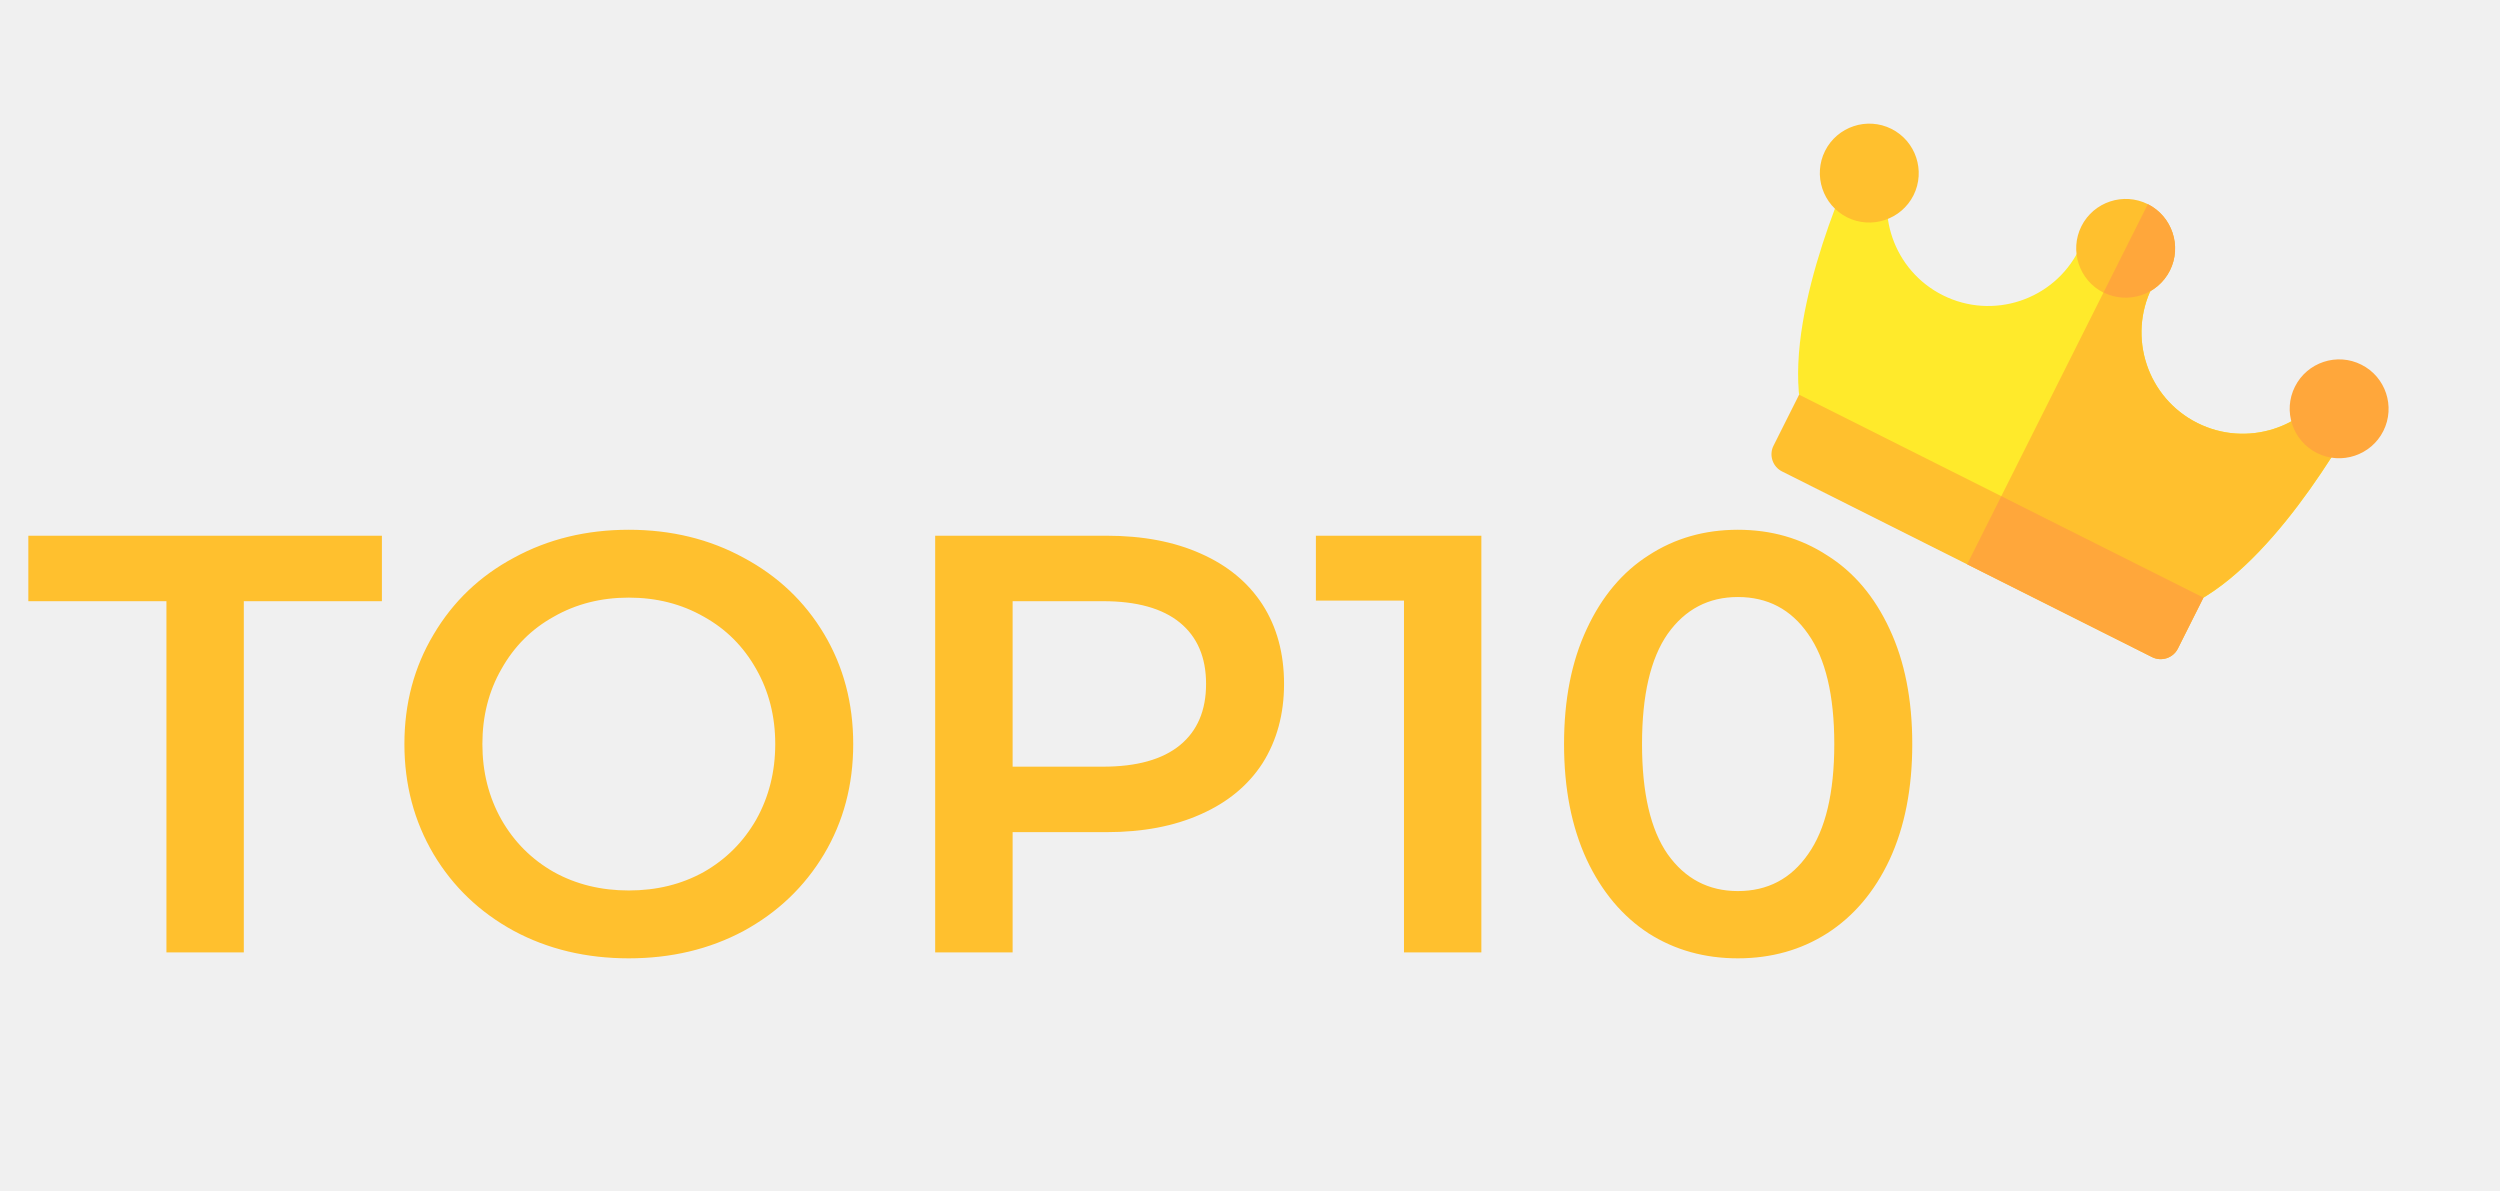
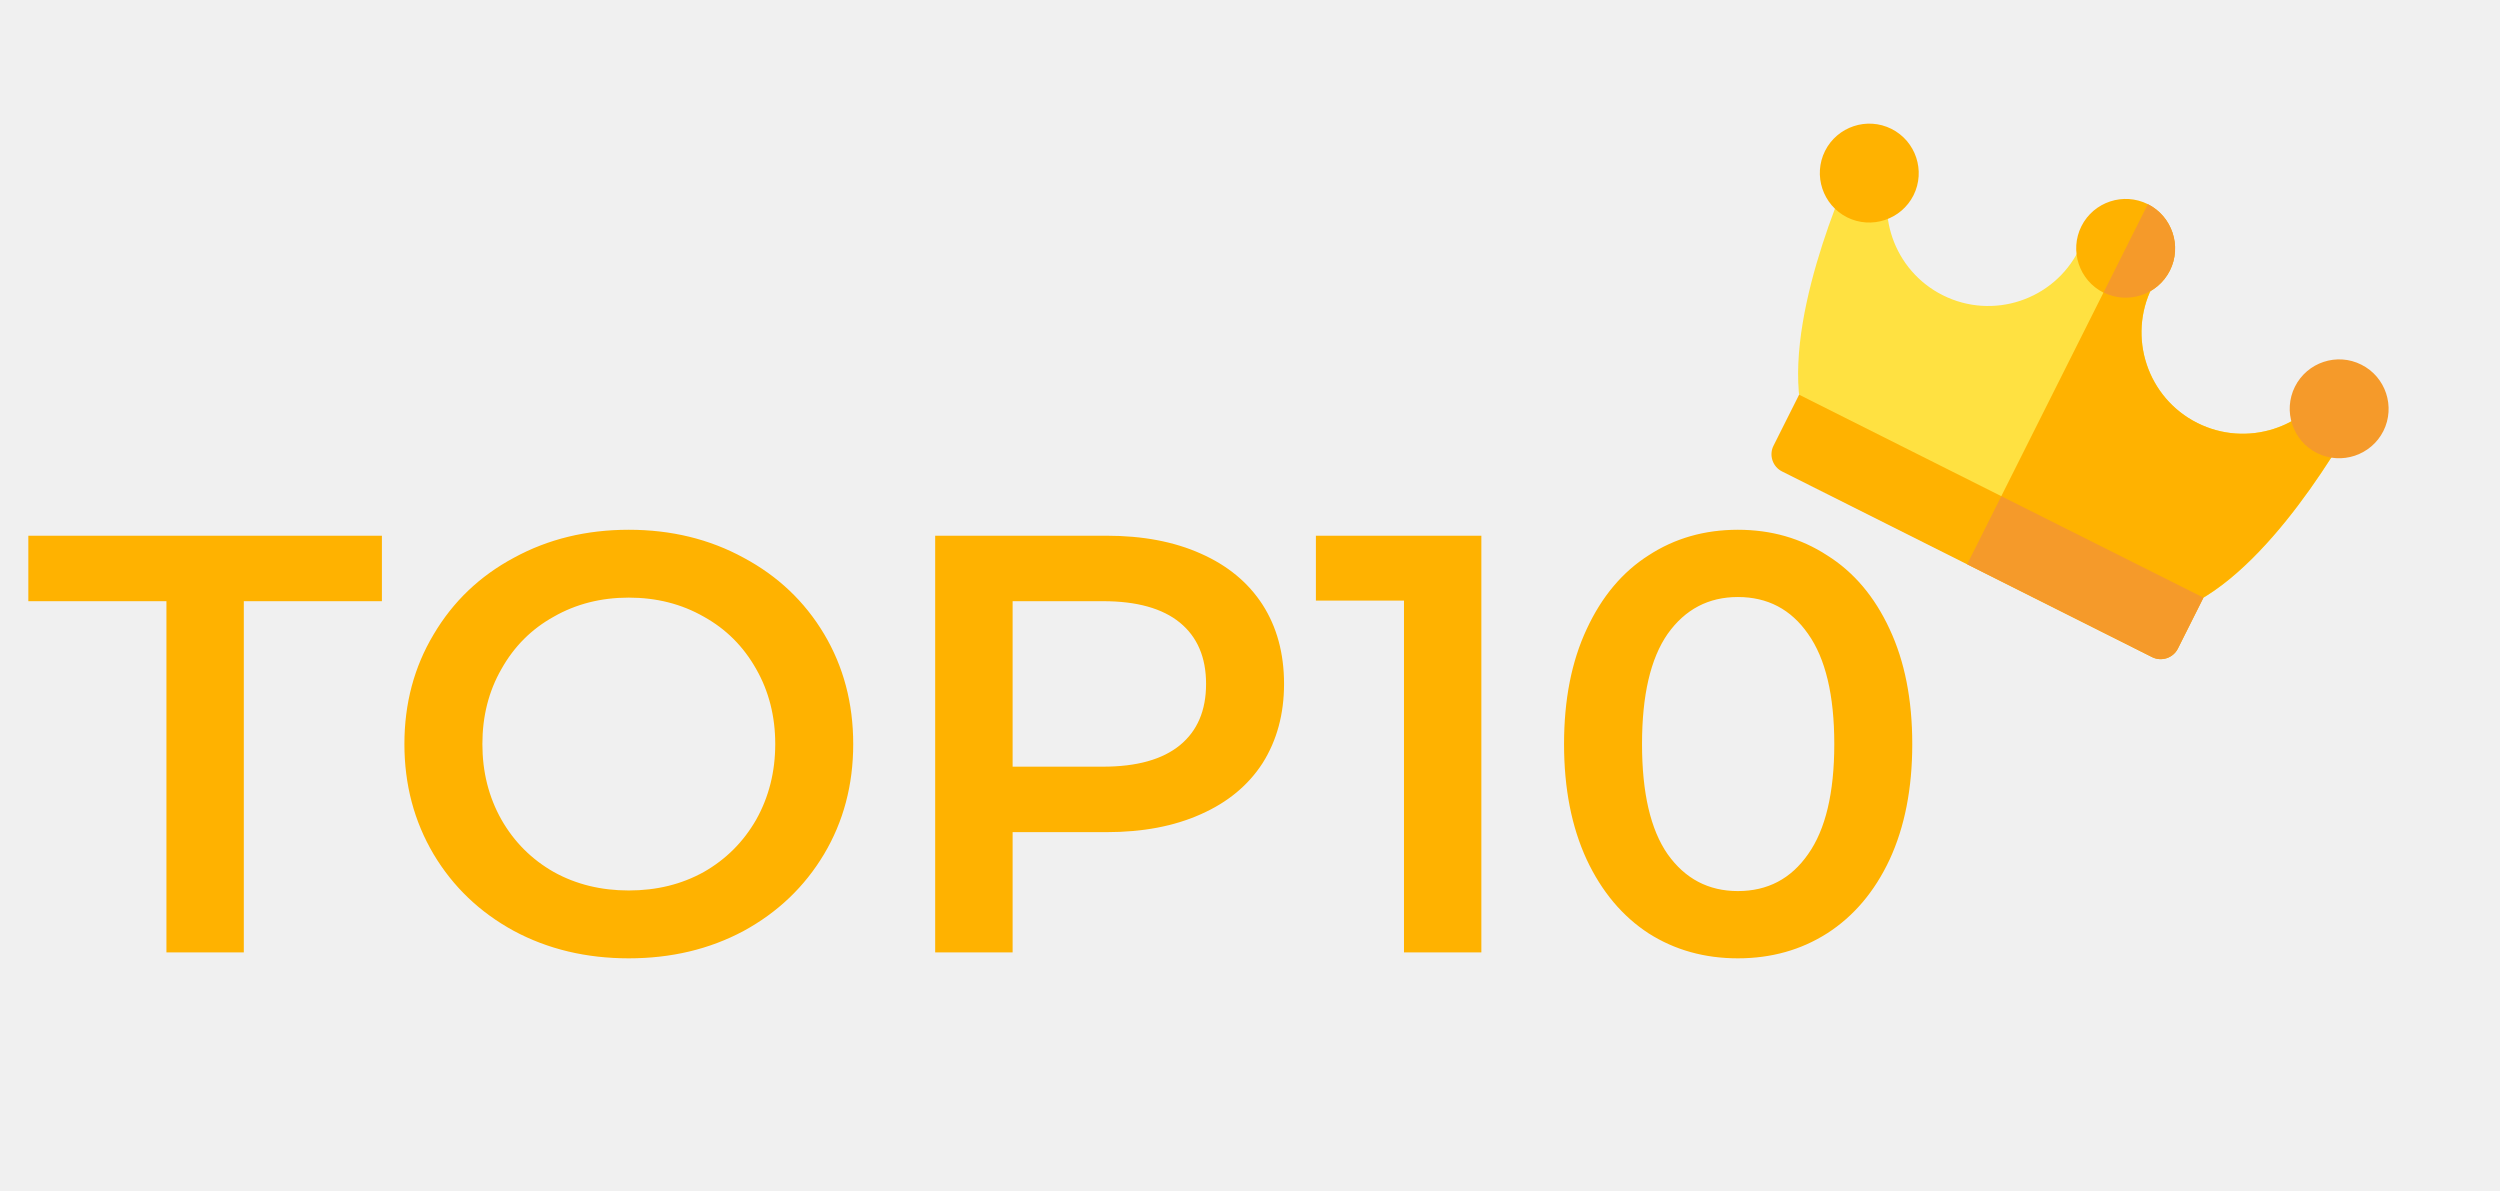
<svg xmlns="http://www.w3.org/2000/svg" width="42" height="20" viewBox="0 0 42 20" fill="none">
-   <path d="M2.796 10.1H0.476V9H6.416V10.1H4.096V16H2.796V10.1ZM10.563 16.1C9.85 16.1 9.207 15.947 8.634 15.64C8.06 15.327 7.61 14.897 7.284 14.35C6.957 13.797 6.794 13.18 6.794 12.5C6.794 11.82 6.957 11.207 7.284 10.66C7.61 10.107 8.06 9.677 8.634 9.37C9.207 9.057 9.85 8.9 10.563 8.9C11.277 8.9 11.92 9.057 12.493 9.37C13.067 9.677 13.517 10.103 13.844 10.65C14.17 11.197 14.334 11.813 14.334 12.5C14.334 13.187 14.17 13.803 13.844 14.35C13.517 14.897 13.067 15.327 12.493 15.64C11.92 15.947 11.277 16.1 10.563 16.1ZM10.563 14.96C11.03 14.96 11.45 14.857 11.823 14.65C12.197 14.437 12.49 14.143 12.704 13.77C12.917 13.39 13.024 12.967 13.024 12.5C13.024 12.033 12.917 11.613 12.704 11.24C12.49 10.86 12.197 10.567 11.823 10.36C11.45 10.147 11.03 10.04 10.563 10.04C10.097 10.04 9.677 10.147 9.304 10.36C8.93 10.567 8.637 10.86 8.424 11.24C8.21 11.613 8.104 12.033 8.104 12.5C8.104 12.967 8.21 13.39 8.424 13.77C8.637 14.143 8.93 14.437 9.304 14.65C9.677 14.857 10.097 14.96 10.563 14.96ZM18.591 9C19.198 9 19.725 9.1 20.172 9.3C20.625 9.5 20.971 9.787 21.212 10.16C21.451 10.533 21.572 10.977 21.572 11.49C21.572 11.997 21.451 12.44 21.212 12.82C20.971 13.193 20.625 13.48 20.172 13.68C19.725 13.88 19.198 13.98 18.591 13.98H17.012V16H15.711V9H18.591ZM18.532 12.88C19.098 12.88 19.528 12.76 19.822 12.52C20.115 12.28 20.262 11.937 20.262 11.49C20.262 11.043 20.115 10.7 19.822 10.46C19.528 10.22 19.098 10.1 18.532 10.1H17.012V12.88H18.532ZM24.887 9V16H23.587V10.09H22.107V9H24.887ZM29.196 16.1C28.636 16.1 28.136 15.96 27.696 15.68C27.256 15.393 26.909 14.98 26.656 14.44C26.403 13.893 26.276 13.247 26.276 12.5C26.276 11.753 26.403 11.11 26.656 10.57C26.909 10.023 27.256 9.61 27.696 9.33C28.136 9.043 28.636 8.9 29.196 8.9C29.756 8.9 30.256 9.043 30.696 9.33C31.143 9.61 31.493 10.023 31.746 10.57C31.999 11.11 32.126 11.753 32.126 12.5C32.126 13.247 31.999 13.893 31.746 14.44C31.493 14.98 31.143 15.393 30.696 15.68C30.256 15.96 29.756 16.1 29.196 16.1ZM29.196 14.97C29.696 14.97 30.089 14.763 30.376 14.35C30.669 13.937 30.816 13.32 30.816 12.5C30.816 11.68 30.669 11.063 30.376 10.65C30.089 10.237 29.696 10.03 29.196 10.03C28.703 10.03 28.309 10.237 28.016 10.65C27.729 11.063 27.586 11.68 27.586 12.5C27.586 13.32 27.729 13.937 28.016 14.35C28.309 14.763 28.703 14.97 29.196 14.97Z" fill="#FFC02E" />
+   <path d="M2.796 10.1H0.476V9H6.416V10.1H4.096V16H2.796V10.1ZM10.563 16.1C9.85 16.1 9.207 15.947 8.634 15.64C8.06 15.327 7.61 14.897 7.284 14.35C6.957 13.797 6.794 13.18 6.794 12.5C6.794 11.82 6.957 11.207 7.284 10.66C7.61 10.107 8.06 9.677 8.634 9.37C9.207 9.057 9.85 8.9 10.563 8.9C11.277 8.9 11.92 9.057 12.493 9.37C13.067 9.677 13.517 10.103 13.844 10.65C14.17 11.197 14.334 11.813 14.334 12.5C14.334 13.187 14.17 13.803 13.844 14.35C13.517 14.897 13.067 15.327 12.493 15.64C11.92 15.947 11.277 16.1 10.563 16.1ZM10.563 14.96C11.03 14.96 11.45 14.857 11.823 14.65C12.197 14.437 12.49 14.143 12.704 13.77C12.917 13.39 13.024 12.967 13.024 12.5C13.024 12.033 12.917 11.613 12.704 11.24C12.49 10.86 12.197 10.567 11.823 10.36C11.45 10.147 11.03 10.04 10.563 10.04C10.097 10.04 9.677 10.147 9.304 10.36C8.93 10.567 8.637 10.86 8.424 11.24C8.21 11.613 8.104 12.033 8.104 12.5C8.104 12.967 8.21 13.39 8.424 13.77C8.637 14.143 8.93 14.437 9.304 14.65C9.677 14.857 10.097 14.96 10.563 14.96ZM18.591 9C19.198 9 19.725 9.1 20.172 9.3C20.625 9.5 20.971 9.787 21.212 10.16C21.451 10.533 21.572 10.977 21.572 11.49C21.572 11.997 21.451 12.44 21.212 12.82C20.971 13.193 20.625 13.48 20.172 13.68C19.725 13.88 19.198 13.98 18.591 13.98H17.012V16H15.711V9H18.591ZM18.532 12.88C19.098 12.88 19.528 12.76 19.822 12.52C20.115 12.28 20.262 11.937 20.262 11.49C20.262 11.043 20.115 10.7 19.822 10.46C19.528 10.22 19.098 10.1 18.532 10.1H17.012V12.88H18.532ZM24.887 9V16H23.587V10.09H22.107V9H24.887ZM29.196 16.1C28.636 16.1 28.136 15.96 27.696 15.68C27.256 15.393 26.909 14.98 26.656 14.44C26.403 13.893 26.276 13.247 26.276 12.5C26.276 11.753 26.403 11.11 26.656 10.57C26.909 10.023 27.256 9.61 27.696 9.33C28.136 9.043 28.636 8.9 29.196 8.9C29.756 8.9 30.256 9.043 30.696 9.33C31.143 9.61 31.493 10.023 31.746 10.57C31.999 11.11 32.126 11.753 32.126 12.5C32.126 13.247 31.999 13.893 31.746 14.44C31.493 14.98 31.143 15.393 30.696 15.68C30.256 15.96 29.756 16.1 29.196 16.1ZM29.196 14.97C29.696 14.97 30.089 14.763 30.376 14.35C30.669 13.937 30.816 13.32 30.816 12.5C30.816 11.68 30.669 11.063 30.376 10.65C30.089 10.237 29.696 10.03 29.196 10.03C28.703 10.03 28.309 10.237 28.016 10.65C27.729 11.063 27.586 11.68 27.586 12.5C27.586 13.32 27.729 13.937 28.016 14.35C28.309 14.763 28.703 14.97 29.196 14.97Z" fill="#FFB200" />
  <g clip-path="url(#clip0)">
-     <path d="M36.629 10.097L30.411 6.977C30.316 6.929 30.252 6.838 30.236 6.732C30.02 5.119 31.118 2.774 31.285 2.426C31.292 2.413 31.299 2.4 31.305 2.386C31.385 2.228 31.577 2.163 31.737 2.243C31.895 2.322 31.959 2.514 31.882 2.673C31.881 2.675 31.872 2.692 31.857 2.722C31.472 3.552 31.814 4.546 32.639 4.96C33.479 5.381 34.503 5.042 34.924 4.202C35.003 4.044 35.198 3.979 35.356 4.058L36.015 4.389C36.173 4.468 36.237 4.663 36.158 4.821C35.737 5.661 36.076 6.685 36.916 7.106C37.741 7.52 38.744 7.198 39.178 6.394C39.193 6.365 39.201 6.348 39.201 6.348C39.281 6.19 39.474 6.127 39.632 6.206C39.79 6.286 39.855 6.48 39.776 6.638C39.769 6.652 39.762 6.665 39.755 6.678C39.578 7.018 38.353 9.302 36.931 10.093C36.837 10.144 36.724 10.145 36.629 10.097Z" fill="#FFEA2B" />
-     <path d="M39.633 6.204C39.633 6.204 39.631 6.203 39.633 6.204C39.475 6.125 39.282 6.188 39.202 6.346C39.201 6.348 39.194 6.363 39.178 6.393C38.743 7.2 37.741 7.52 36.916 7.106C36.076 6.685 35.737 5.661 36.158 4.821C36.237 4.663 36.173 4.468 36.015 4.389L35.685 4.224L33.521 8.537L36.629 10.097C36.724 10.144 36.836 10.141 36.93 10.09C38.352 9.3 39.576 7.017 39.755 6.675C39.761 6.662 39.768 6.649 39.775 6.635C39.854 6.477 39.791 6.284 39.633 6.204Z" fill="#FFC02E" />
-     <path d="M36.084 3.43C35.674 3.225 35.174 3.391 34.968 3.8C34.763 4.21 34.929 4.71 35.338 4.916C35.748 5.121 36.248 4.955 36.454 4.546C36.659 4.136 36.491 3.635 36.084 3.43Z" fill="#FFC02E" />
-     <path d="M36.084 3.43L35.339 4.913C35.749 5.119 36.249 4.953 36.455 4.543C36.66 4.134 36.491 3.634 36.084 3.43Z" fill="#FFA73B" />
-     <path d="M31.776 2.165C31.367 1.96 30.866 2.126 30.661 2.535C30.456 2.945 30.622 3.445 31.031 3.651C31.441 3.856 31.941 3.69 32.147 3.281C32.352 2.871 32.186 2.371 31.776 2.165Z" fill="#FFC02E" />
-     <path d="M39.67 6.126C39.261 5.92 38.76 6.086 38.555 6.496C38.349 6.905 38.516 7.406 38.925 7.611C39.334 7.816 39.835 7.65 40.04 7.241C40.246 6.832 40.08 6.331 39.67 6.126Z" fill="#FFA73B" />
-     <path d="M36.156 11.04L29.938 7.92C29.78 7.841 29.715 7.646 29.795 7.488L30.225 6.631L37.018 10.04L36.588 10.897C36.508 11.055 36.314 11.119 36.156 11.04Z" fill="#FFC02E" />
-     <path d="M33.048 9.48L36.156 11.04C36.314 11.119 36.508 11.055 36.588 10.897L37.018 10.04L33.622 8.336L33.048 9.48Z" fill="#FFA73B" />
+     <g clip-path="url(#clip1)">
+       <path d="M36.629 10.097L30.411 6.977C30.316 6.929 30.252 6.838 30.236 6.732C30.02 5.119 31.118 2.774 31.286 2.426C31.292 2.413 31.299 2.4 31.306 2.386C31.385 2.228 31.578 2.163 31.738 2.243C31.896 2.322 31.959 2.514 31.882 2.673C31.881 2.675 31.872 2.692 31.857 2.722C31.472 3.552 31.814 4.546 32.639 4.96C33.479 5.381 34.503 5.042 34.924 4.202C35.003 4.044 35.198 3.979 35.356 4.058L36.015 4.389C36.173 4.468 36.237 4.663 36.158 4.821C35.737 5.661 36.077 6.685 36.916 7.106C37.741 7.52 38.744 7.198 39.178 6.394C39.193 6.365 39.201 6.348 39.201 6.348C39.281 6.19 39.474 6.127 39.632 6.206C39.79 6.286 39.855 6.48 39.776 6.638C39.769 6.652 39.762 6.665 39.755 6.678C39.578 7.018 38.353 9.302 36.931 10.093C36.837 10.144 36.724 10.145 36.629 10.097Z" fill="#FFE141" />
+       <path d="M39.633 6.204C39.633 6.204 39.631 6.203 39.633 6.204C39.475 6.125 39.282 6.188 39.202 6.346C39.201 6.348 39.194 6.363 39.178 6.393C38.743 7.2 37.741 7.52 36.916 7.106C36.076 6.685 35.737 5.661 36.158 4.821C36.237 4.663 36.173 4.468 36.015 4.389L35.685 4.224L33.521 8.537L36.629 10.097C36.724 10.144 36.836 10.141 36.93 10.09C38.352 9.3 39.576 7.017 39.755 6.675C39.761 6.662 39.768 6.649 39.775 6.635C39.854 6.477 39.791 6.284 39.633 6.204Z" fill="#FFB200" />
+       <path d="M36.084 3.43C35.674 3.225 35.174 3.391 34.968 3.8C34.763 4.21 34.929 4.71 35.338 4.916C35.748 5.121 36.248 4.955 36.454 4.546C36.659 4.136 36.491 3.635 36.084 3.43Z" fill="#FFB200" />
+       <path d="M36.084 3.43L35.34 4.913C35.749 5.119 36.249 4.953 36.455 4.543C36.66 4.134 36.491 3.634 36.084 3.43Z" fill="#F59A2A" />
+       <path d="M31.776 2.165C31.367 1.96 30.867 2.126 30.661 2.535C30.456 2.945 30.622 3.445 31.031 3.651C31.441 3.856 31.941 3.69 32.147 3.281C32.352 2.871 32.186 2.371 31.776 2.165Z" fill="#FFB200" />
+       <path d="M39.67 6.126C39.261 5.92 38.761 6.086 38.555 6.496C38.35 6.905 38.516 7.406 38.925 7.611C39.335 7.816 39.835 7.65 40.041 7.241C40.246 6.832 40.08 6.331 39.67 6.126Z" fill="#F59A2A" />
+       <path d="M36.156 11.04L29.938 7.92C29.78 7.841 29.715 7.646 29.795 7.488L30.225 6.631L37.018 10.04L36.588 10.897C36.508 11.055 36.314 11.119 36.156 11.04Z" fill="#FFB200" />
+       <path d="M33.048 9.48L36.156 11.04C36.314 11.119 36.508 11.055 36.588 10.897L37.018 10.04L33.622 8.336L33.048 9.48Z" fill="#F59A2A" />
+     </g>
  </g>
  <defs>
    <clipPath id="clip0">
-       <rect width="11" height="11" fill="white" transform="translate(31.933) rotate(26.6448)" />
+       <rect width="11" height="11" fill="white" transform="translate(31.9331) rotate(26.6448)" />
+     </clipPath>
+     <clipPath id="clip1">
+       <rect width="11" height="11" fill="white" transform="translate(31.9331) rotate(26.6448)" />
    </clipPath>
  </defs>
</svg>
